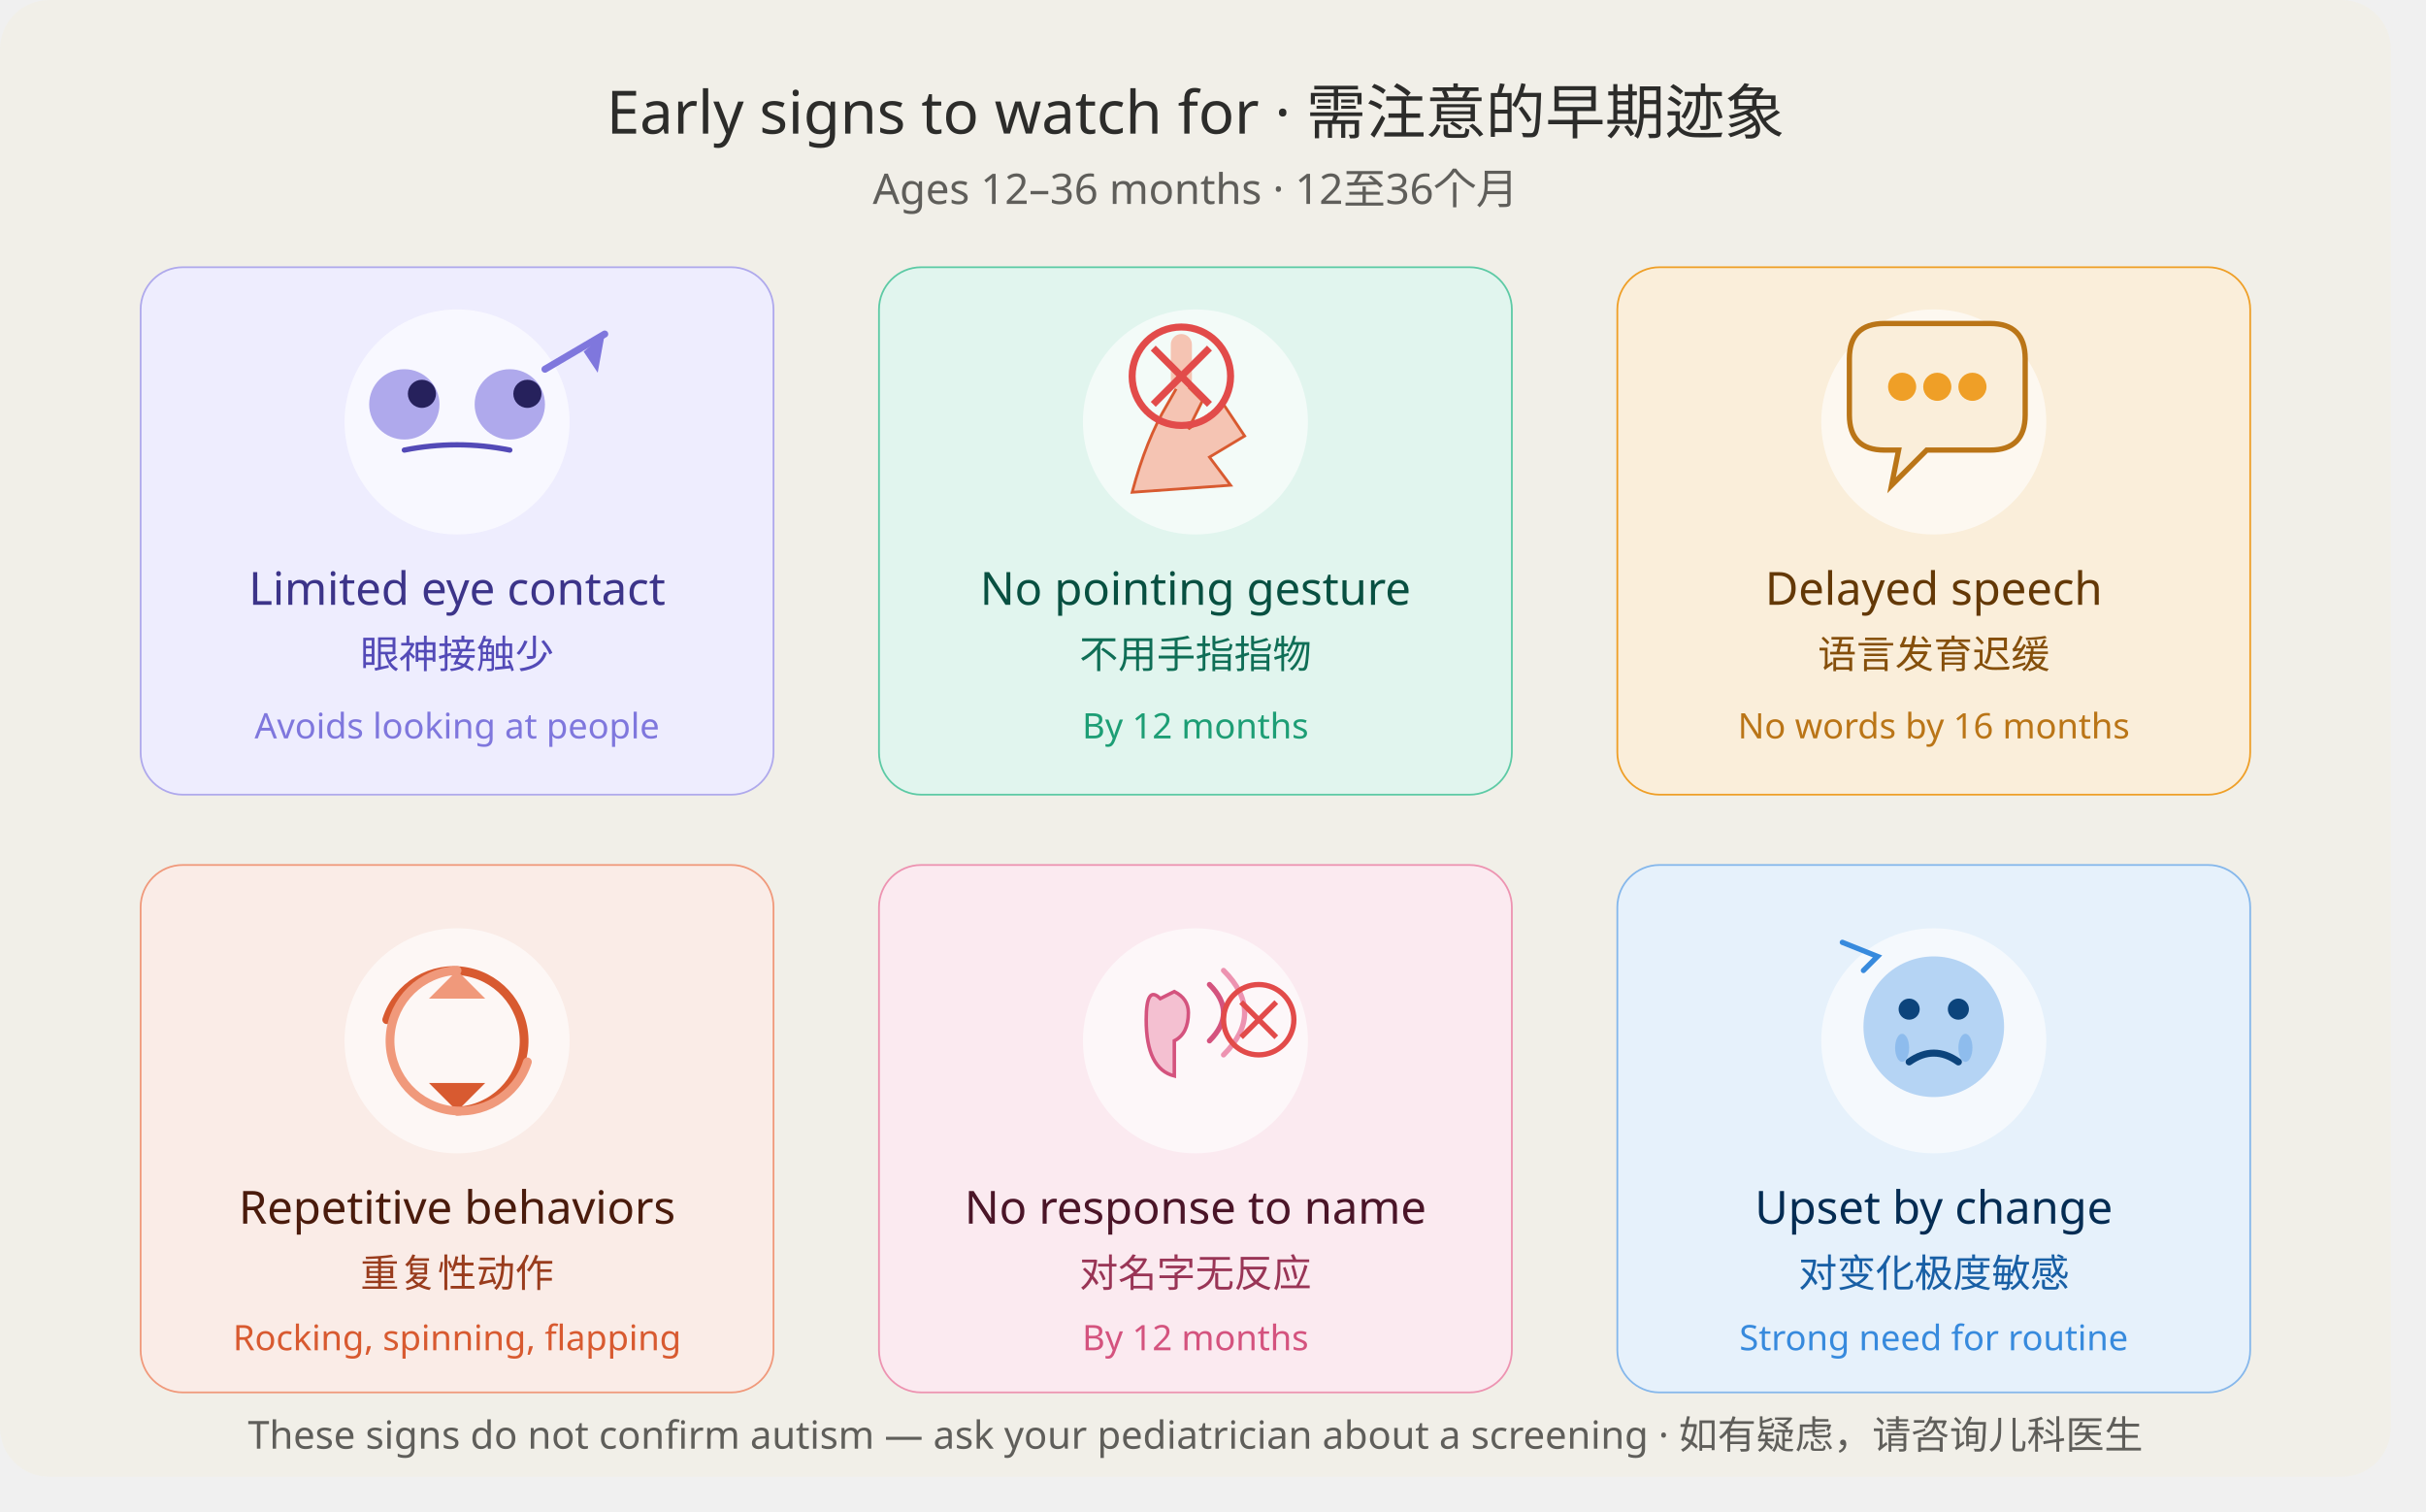
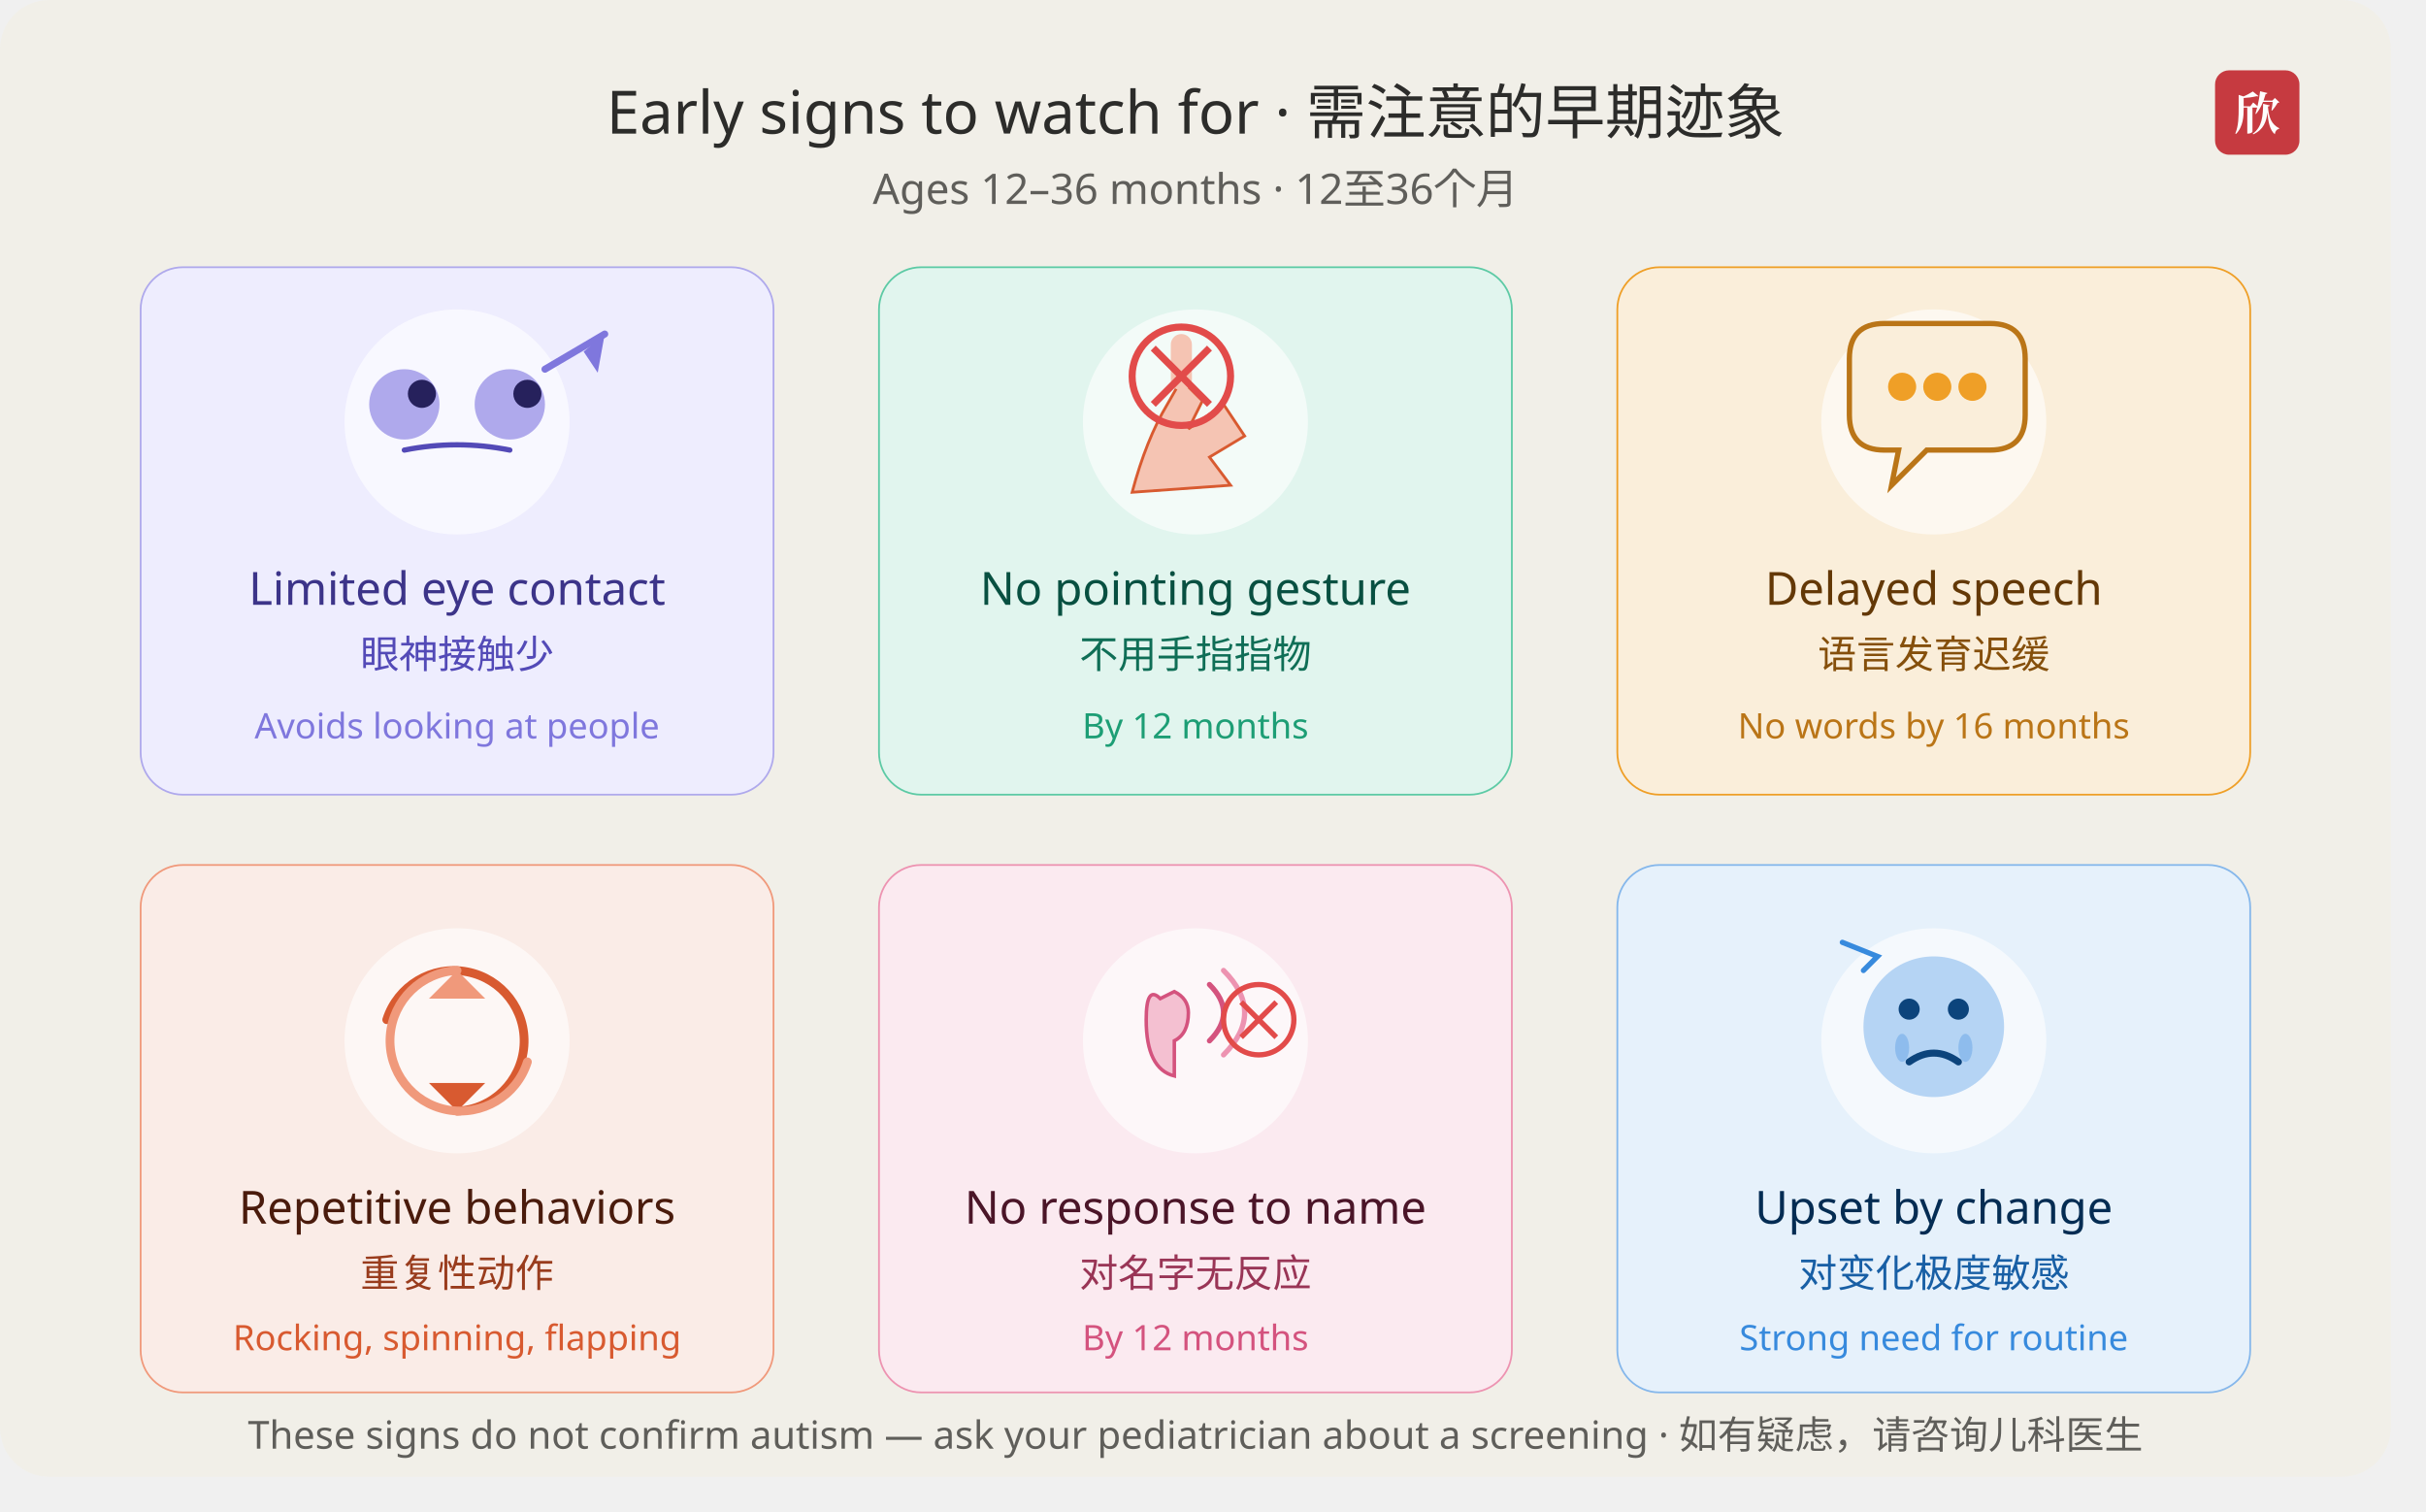
<svg xmlns="http://www.w3.org/2000/svg" width="100%" viewBox="0 0 690 430" role="img" style="">
  <rect width="680" height="420" fill="#F1EFE8" rx="14" style="fill:rgb(241, 239, 232);stroke:none;color:rgb(0, 0, 0);stroke-width:1px;stroke-linecap:butt;stroke-linejoin:miter;opacity:1;font-family:&quot;Anthropic Sans&quot;, -apple-system, &quot;system-ui&quot;, &quot;Segoe UI&quot;, sans-serif;font-size:16px;font-weight:400;text-anchor:start;dominant-baseline:auto" />
  <text x="340" y="38" text-anchor="middle" font-family="sans-serif" font-size="17" font-weight="500" fill="#2C2C2A" style="fill:rgb(44, 44, 42);stroke:none;color:rgb(0, 0, 0);stroke-width:1px;stroke-linecap:butt;stroke-linejoin:miter;opacity:1;font-family:sans-serif;font-size:17px;font-weight:500;text-anchor:middle;dominant-baseline:auto">Early signs to watch for · 需注意的早期迹象</text>
  <text x="340" y="58" text-anchor="middle" font-family="sans-serif" font-size="12" fill="#5F5E5A" style="fill:rgb(95, 94, 90);stroke:none;color:rgb(0, 0, 0);stroke-width:1px;stroke-linecap:butt;stroke-linejoin:miter;opacity:1;font-family:sans-serif;font-size:12px;font-weight:400;text-anchor:middle;dominant-baseline:auto">Ages 12–36 months · 12至36个月</text>
  <rect x="40" y="76" width="180" height="150" rx="12" fill="#EEEDFE" stroke="#AFA9EC" stroke-width="0.5" style="fill:rgb(238, 237, 254);stroke:rgb(175, 169, 236);color:rgb(0, 0, 0);stroke-width:0.5px;stroke-linecap:butt;stroke-linejoin:miter;opacity:1;font-family:&quot;Anthropic Sans&quot;, -apple-system, &quot;system-ui&quot;, &quot;Segoe UI&quot;, sans-serif;font-size:16px;font-weight:400;text-anchor:start;dominant-baseline:auto" />
  <circle cx="130" cy="120" r="32" fill="#ffffff" opacity="0.6" style="fill:rgb(255, 255, 255);stroke:none;color:rgb(0, 0, 0);stroke-width:1px;stroke-linecap:butt;stroke-linejoin:miter;opacity:0.6;font-family:&quot;Anthropic Sans&quot;, -apple-system, &quot;system-ui&quot;, &quot;Segoe UI&quot;, sans-serif;font-size:16px;font-weight:400;text-anchor:start;dominant-baseline:auto" />
  <circle cx="115" cy="115" r="10" fill="#AFA9EC" style="fill:rgb(175, 169, 236);stroke:none;color:rgb(0, 0, 0);stroke-width:1px;stroke-linecap:butt;stroke-linejoin:miter;opacity:1;font-family:&quot;Anthropic Sans&quot;, -apple-system, &quot;system-ui&quot;, &quot;Segoe UI&quot;, sans-serif;font-size:16px;font-weight:400;text-anchor:start;dominant-baseline:auto" />
  <circle cx="145" cy="115" r="10" fill="#AFA9EC" style="fill:rgb(175, 169, 236);stroke:none;color:rgb(0, 0, 0);stroke-width:1px;stroke-linecap:butt;stroke-linejoin:miter;opacity:1;font-family:&quot;Anthropic Sans&quot;, -apple-system, &quot;system-ui&quot;, &quot;Segoe UI&quot;, sans-serif;font-size:16px;font-weight:400;text-anchor:start;dominant-baseline:auto" />
  <circle cx="120" cy="112" r="4" fill="#26215C" style="fill:rgb(38, 33, 92);stroke:none;color:rgb(0, 0, 0);stroke-width:1px;stroke-linecap:butt;stroke-linejoin:miter;opacity:1;font-family:&quot;Anthropic Sans&quot;, -apple-system, &quot;system-ui&quot;, &quot;Segoe UI&quot;, sans-serif;font-size:16px;font-weight:400;text-anchor:start;dominant-baseline:auto" />
  <circle cx="150" cy="112" r="4" fill="#26215C" style="fill:rgb(38, 33, 92);stroke:none;color:rgb(0, 0, 0);stroke-width:1px;stroke-linecap:butt;stroke-linejoin:miter;opacity:1;font-family:&quot;Anthropic Sans&quot;, -apple-system, &quot;system-ui&quot;, &quot;Segoe UI&quot;, sans-serif;font-size:16px;font-weight:400;text-anchor:start;dominant-baseline:auto" />
  <path d="M 115 128 Q 130 125 145 128" fill="none" stroke="#534AB7" stroke-width="1.5" stroke-linecap="round" style="fill:none;stroke:rgb(83, 74, 183);color:rgb(0, 0, 0);stroke-width:1.5px;stroke-linecap:round;stroke-linejoin:miter;opacity:1;font-family:&quot;Anthropic Sans&quot;, -apple-system, &quot;system-ui&quot;, &quot;Segoe UI&quot;, sans-serif;font-size:16px;font-weight:400;text-anchor:start;dominant-baseline:auto" />
  <line x1="155" y1="105" x2="172" y2="95" stroke="#7F77DD" stroke-width="2" stroke-linecap="round" style="fill:rgb(0, 0, 0);stroke:rgb(127, 119, 221);color:rgb(0, 0, 0);stroke-width:2px;stroke-linecap:round;stroke-linejoin:miter;opacity:1;font-family:&quot;Anthropic Sans&quot;, -apple-system, &quot;system-ui&quot;, &quot;Segoe UI&quot;, sans-serif;font-size:16px;font-weight:400;text-anchor:start;dominant-baseline:auto" />
  <polygon points="172,95 166,100 170,106" fill="#7F77DD" style="fill:rgb(127, 119, 221);stroke:none;color:rgb(0, 0, 0);stroke-width:1px;stroke-linecap:butt;stroke-linejoin:miter;opacity:1;font-family:&quot;Anthropic Sans&quot;, -apple-system, &quot;system-ui&quot;, &quot;Segoe UI&quot;, sans-serif;font-size:16px;font-weight:400;text-anchor:start;dominant-baseline:auto" />
  <text x="130" y="172" text-anchor="middle" font-family="sans-serif" font-size="13" font-weight="500" fill="#3C3489" style="fill:rgb(60, 52, 137);stroke:none;color:rgb(0, 0, 0);stroke-width:1px;stroke-linecap:butt;stroke-linejoin:miter;opacity:1;font-family:sans-serif;font-size:13px;font-weight:500;text-anchor:middle;dominant-baseline:auto">Limited eye contact</text>
  <text x="130" y="190" text-anchor="middle" font-family="sans-serif" font-size="11" fill="#534AB7" style="fill:rgb(83, 74, 183);stroke:none;color:rgb(0, 0, 0);stroke-width:1px;stroke-linecap:butt;stroke-linejoin:miter;opacity:1;font-family:sans-serif;font-size:11px;font-weight:400;text-anchor:middle;dominant-baseline:auto">眼神接触少</text>
  <text x="130" y="210" text-anchor="middle" font-family="sans-serif" font-size="10" fill="#7F77DD" style="fill:rgb(127, 119, 221);stroke:none;color:rgb(0, 0, 0);stroke-width:1px;stroke-linecap:butt;stroke-linejoin:miter;opacity:1;font-family:sans-serif;font-size:10px;font-weight:400;text-anchor:middle;dominant-baseline:auto">Avoids looking at people</text>
  <rect x="250" y="76" width="180" height="150" rx="12" fill="#E1F5EE" stroke="#5DCAA5" stroke-width="0.5" style="fill:rgb(225, 245, 238);stroke:rgb(93, 202, 165);color:rgb(0, 0, 0);stroke-width:0.5px;stroke-linecap:butt;stroke-linejoin:miter;opacity:1;font-family:&quot;Anthropic Sans&quot;, -apple-system, &quot;system-ui&quot;, &quot;Segoe UI&quot;, sans-serif;font-size:16px;font-weight:400;text-anchor:start;dominant-baseline:auto" />
  <circle cx="340" cy="120" r="32" fill="#ffffff" opacity="0.6" style="fill:rgb(255, 255, 255);stroke:none;color:rgb(0, 0, 0);stroke-width:1px;stroke-linecap:butt;stroke-linejoin:miter;opacity:0.6;font-family:&quot;Anthropic Sans&quot;, -apple-system, &quot;system-ui&quot;, &quot;Segoe UI&quot;, sans-serif;font-size:16px;font-weight:400;text-anchor:start;dominant-baseline:auto" />
  <path d="M 322 140 Q 326 125 332 115 L 336 108 L 342 114 L 338 122 L 348 115 L 354 124 L 344 130 L 350 138 Z" fill="#F5C4B3" stroke="#D85A30" stroke-width="0.8" style="fill:rgb(245, 196, 179);stroke:rgb(216, 90, 48);color:rgb(0, 0, 0);stroke-width:0.8px;stroke-linecap:butt;stroke-linejoin:miter;opacity:1;font-family:&quot;Anthropic Sans&quot;, -apple-system, &quot;system-ui&quot;, &quot;Segoe UI&quot;, sans-serif;font-size:16px;font-weight:400;text-anchor:start;dominant-baseline:auto" />
  <line x1="336" y1="108" x2="336" y2="98" stroke="#F5C4B3" stroke-width="6" stroke-linecap="round" style="fill:rgb(0, 0, 0);stroke:rgb(245, 196, 179);color:rgb(0, 0, 0);stroke-width:6px;stroke-linecap:round;stroke-linejoin:miter;opacity:1;font-family:&quot;Anthropic Sans&quot;, -apple-system, &quot;system-ui&quot;, &quot;Segoe UI&quot;, sans-serif;font-size:16px;font-weight:400;text-anchor:start;dominant-baseline:auto" />
  <circle cx="336" cy="107" r="14" fill="none" stroke="#E24B4A" stroke-width="2" style="fill:none;stroke:rgb(226, 75, 74);color:rgb(0, 0, 0);stroke-width:2px;stroke-linecap:butt;stroke-linejoin:miter;opacity:1;font-family:&quot;Anthropic Sans&quot;, -apple-system, &quot;system-ui&quot;, &quot;Segoe UI&quot;, sans-serif;font-size:16px;font-weight:400;text-anchor:start;dominant-baseline:auto" />
  <line x1="328" y1="99" x2="344" y2="115" stroke="#E24B4A" stroke-width="2" style="fill:rgb(0, 0, 0);stroke:rgb(226, 75, 74);color:rgb(0, 0, 0);stroke-width:2px;stroke-linecap:butt;stroke-linejoin:miter;opacity:1;font-family:&quot;Anthropic Sans&quot;, -apple-system, &quot;system-ui&quot;, &quot;Segoe UI&quot;, sans-serif;font-size:16px;font-weight:400;text-anchor:start;dominant-baseline:auto" />
  <line x1="344" y1="99" x2="328" y2="115" stroke="#E24B4A" stroke-width="2" style="fill:rgb(0, 0, 0);stroke:rgb(226, 75, 74);color:rgb(0, 0, 0);stroke-width:2px;stroke-linecap:butt;stroke-linejoin:miter;opacity:1;font-family:&quot;Anthropic Sans&quot;, -apple-system, &quot;system-ui&quot;, &quot;Segoe UI&quot;, sans-serif;font-size:16px;font-weight:400;text-anchor:start;dominant-baseline:auto" />
  <text x="340" y="172" text-anchor="middle" font-family="sans-serif" font-size="13" font-weight="500" fill="#085041" style="fill:rgb(8, 80, 65);stroke:none;color:rgb(0, 0, 0);stroke-width:1px;stroke-linecap:butt;stroke-linejoin:miter;opacity:1;font-family:sans-serif;font-size:13px;font-weight:500;text-anchor:middle;dominant-baseline:auto">No pointing gesture</text>
  <text x="340" y="190" text-anchor="middle" font-family="sans-serif" font-size="11" fill="#0F6E56" style="fill:rgb(15, 110, 86);stroke:none;color:rgb(0, 0, 0);stroke-width:1px;stroke-linecap:butt;stroke-linejoin:miter;opacity:1;font-family:sans-serif;font-size:11px;font-weight:400;text-anchor:middle;dominant-baseline:auto">不用手指指物</text>
  <text x="340" y="210" text-anchor="middle" font-family="sans-serif" font-size="10" fill="#1D9E75" style="fill:rgb(29, 158, 117);stroke:none;color:rgb(0, 0, 0);stroke-width:1px;stroke-linecap:butt;stroke-linejoin:miter;opacity:1;font-family:sans-serif;font-size:10px;font-weight:400;text-anchor:middle;dominant-baseline:auto">By 12 months</text>
  <rect x="460" y="76" width="180" height="150" rx="12" fill="#FAEEDA" stroke="#EF9F27" stroke-width="0.5" style="fill:rgb(250, 238, 218);stroke:rgb(239, 159, 39);color:rgb(0, 0, 0);stroke-width:0.5px;stroke-linecap:butt;stroke-linejoin:miter;opacity:1;font-family:&quot;Anthropic Sans&quot;, -apple-system, &quot;system-ui&quot;, &quot;Segoe UI&quot;, sans-serif;font-size:16px;font-weight:400;text-anchor:start;dominant-baseline:auto" />
  <circle cx="550" cy="120" r="32" fill="#ffffff" opacity="0.6" style="fill:rgb(255, 255, 255);stroke:none;color:rgb(0, 0, 0);stroke-width:1px;stroke-linecap:butt;stroke-linejoin:miter;opacity:0.6;font-family:&quot;Anthropic Sans&quot;, -apple-system, &quot;system-ui&quot;, &quot;Segoe UI&quot;, sans-serif;font-size:16px;font-weight:400;text-anchor:start;dominant-baseline:auto" />
  <path d="M 526 102 Q 526 92 536 92 L 566 92 Q 576 92 576 102 L 576 118 Q 576 128 566 128 L 548 128 L 538 138 L 540 128 L 536 128 Q 526 128 526 118 Z" fill="#FAEEDA" stroke="#BA7517" stroke-width="1.5" style="fill:rgb(250, 238, 218);stroke:rgb(186, 117, 23);color:rgb(0, 0, 0);stroke-width:1.5px;stroke-linecap:butt;stroke-linejoin:miter;opacity:1;font-family:&quot;Anthropic Sans&quot;, -apple-system, &quot;system-ui&quot;, &quot;Segoe UI&quot;, sans-serif;font-size:16px;font-weight:400;text-anchor:start;dominant-baseline:auto" />
  <circle cx="541" cy="110" r="4" fill="#EF9F27" style="fill:rgb(239, 159, 39);stroke:none;color:rgb(0, 0, 0);stroke-width:1px;stroke-linecap:butt;stroke-linejoin:miter;opacity:1;font-family:&quot;Anthropic Sans&quot;, -apple-system, &quot;system-ui&quot;, &quot;Segoe UI&quot;, sans-serif;font-size:16px;font-weight:400;text-anchor:start;dominant-baseline:auto" />
  <circle cx="551" cy="110" r="4" fill="#EF9F27" style="fill:rgb(239, 159, 39);stroke:none;color:rgb(0, 0, 0);stroke-width:1px;stroke-linecap:butt;stroke-linejoin:miter;opacity:1;font-family:&quot;Anthropic Sans&quot;, -apple-system, &quot;system-ui&quot;, &quot;Segoe UI&quot;, sans-serif;font-size:16px;font-weight:400;text-anchor:start;dominant-baseline:auto" />
  <circle cx="561" cy="110" r="4" fill="#EF9F27" style="fill:rgb(239, 159, 39);stroke:none;color:rgb(0, 0, 0);stroke-width:1px;stroke-linecap:butt;stroke-linejoin:miter;opacity:1;font-family:&quot;Anthropic Sans&quot;, -apple-system, &quot;system-ui&quot;, &quot;Segoe UI&quot;, sans-serif;font-size:16px;font-weight:400;text-anchor:start;dominant-baseline:auto" />
  <text x="550" y="172" text-anchor="middle" font-family="sans-serif" font-size="13" font-weight="500" fill="#633806" style="fill:rgb(99, 56, 6);stroke:none;color:rgb(0, 0, 0);stroke-width:1px;stroke-linecap:butt;stroke-linejoin:miter;opacity:1;font-family:sans-serif;font-size:13px;font-weight:500;text-anchor:middle;dominant-baseline:auto">Delayed speech</text>
  <text x="550" y="190" text-anchor="middle" font-family="sans-serif" font-size="11" fill="#854F0B" style="fill:rgb(133, 79, 11);stroke:none;color:rgb(0, 0, 0);stroke-width:1px;stroke-linecap:butt;stroke-linejoin:miter;opacity:1;font-family:sans-serif;font-size:11px;font-weight:400;text-anchor:middle;dominant-baseline:auto">语言发育迟缓</text>
  <text x="550" y="210" text-anchor="middle" font-family="sans-serif" font-size="10" fill="#BA7517" style="fill:rgb(186, 117, 23);stroke:none;color:rgb(0, 0, 0);stroke-width:1px;stroke-linecap:butt;stroke-linejoin:miter;opacity:1;font-family:sans-serif;font-size:10px;font-weight:400;text-anchor:middle;dominant-baseline:auto">No words by 16 months</text>
  <rect x="40" y="246" width="180" height="150" rx="12" fill="#FAECE7" stroke="#F0997B" stroke-width="0.5" style="fill:rgb(250, 236, 231);stroke:rgb(240, 153, 123);color:rgb(0, 0, 0);stroke-width:0.5px;stroke-linecap:butt;stroke-linejoin:miter;opacity:1;font-family:&quot;Anthropic Sans&quot;, -apple-system, &quot;system-ui&quot;, &quot;Segoe UI&quot;, sans-serif;font-size:16px;font-weight:400;text-anchor:start;dominant-baseline:auto" />
  <circle cx="130" cy="296" r="32" fill="#ffffff" opacity="0.6" style="fill:rgb(255, 255, 255);stroke:none;color:rgb(0, 0, 0);stroke-width:1px;stroke-linecap:butt;stroke-linejoin:miter;opacity:0.6;font-family:&quot;Anthropic Sans&quot;, -apple-system, &quot;system-ui&quot;, &quot;Segoe UI&quot;, sans-serif;font-size:16px;font-weight:400;text-anchor:start;dominant-baseline:auto" />
  <path d="M 110 290 A 20 20 0 1 1 130 316" fill="none" stroke="#D85A30" stroke-width="2.5" stroke-linecap="round" style="fill:none;stroke:rgb(216, 90, 48);color:rgb(0, 0, 0);stroke-width:2.5px;stroke-linecap:round;stroke-linejoin:miter;opacity:1;font-family:&quot;Anthropic Sans&quot;, -apple-system, &quot;system-ui&quot;, &quot;Segoe UI&quot;, sans-serif;font-size:16px;font-weight:400;text-anchor:start;dominant-baseline:auto" />
  <polygon points="130,316 122,308 138,308" fill="#D85A30" style="fill:rgb(216, 90, 48);stroke:none;color:rgb(0, 0, 0);stroke-width:1px;stroke-linecap:butt;stroke-linejoin:miter;opacity:1;font-family:&quot;Anthropic Sans&quot;, -apple-system, &quot;system-ui&quot;, &quot;Segoe UI&quot;, sans-serif;font-size:16px;font-weight:400;text-anchor:start;dominant-baseline:auto" />
  <path d="M 150 302 A 20 20 0 1 1 130 276" fill="none" stroke="#F0997B" stroke-width="2.5" stroke-linecap="round" style="fill:none;stroke:rgb(240, 153, 123);color:rgb(0, 0, 0);stroke-width:2.5px;stroke-linecap:round;stroke-linejoin:miter;opacity:1;font-family:&quot;Anthropic Sans&quot;, -apple-system, &quot;system-ui&quot;, &quot;Segoe UI&quot;, sans-serif;font-size:16px;font-weight:400;text-anchor:start;dominant-baseline:auto" />
  <polygon points="130,276 122,284 138,284" fill="#F0997B" style="fill:rgb(240, 153, 123);stroke:none;color:rgb(0, 0, 0);stroke-width:1px;stroke-linecap:butt;stroke-linejoin:miter;opacity:1;font-family:&quot;Anthropic Sans&quot;, -apple-system, &quot;system-ui&quot;, &quot;Segoe UI&quot;, sans-serif;font-size:16px;font-weight:400;text-anchor:start;dominant-baseline:auto" />
  <text x="130" y="348" text-anchor="middle" font-family="sans-serif" font-size="13" font-weight="500" fill="#4A1B0C" style="fill:rgb(74, 27, 12);stroke:none;color:rgb(0, 0, 0);stroke-width:1px;stroke-linecap:butt;stroke-linejoin:miter;opacity:1;font-family:sans-serif;font-size:13px;font-weight:500;text-anchor:middle;dominant-baseline:auto">Repetitive behaviors</text>
  <text x="130" y="366" text-anchor="middle" font-family="sans-serif" font-size="11" fill="#993C1D" style="fill:rgb(153, 60, 29);stroke:none;color:rgb(0, 0, 0);stroke-width:1px;stroke-linecap:butt;stroke-linejoin:miter;opacity:1;font-family:sans-serif;font-size:11px;font-weight:400;text-anchor:middle;dominant-baseline:auto">重复性动作</text>
  <text x="130" y="384" text-anchor="middle" font-family="sans-serif" font-size="10" fill="#D85A30" style="fill:rgb(216, 90, 48);stroke:none;color:rgb(0, 0, 0);stroke-width:1px;stroke-linecap:butt;stroke-linejoin:miter;opacity:1;font-family:sans-serif;font-size:10px;font-weight:400;text-anchor:middle;dominant-baseline:auto">Rocking, spinning, flapping</text>
  <rect x="250" y="246" width="180" height="150" rx="12" fill="#FBEAF0" stroke="#ED93B1" stroke-width="0.5" style="fill:rgb(251, 234, 240);stroke:rgb(237, 147, 177);color:rgb(0, 0, 0);stroke-width:0.5px;stroke-linecap:butt;stroke-linejoin:miter;opacity:1;font-family:&quot;Anthropic Sans&quot;, -apple-system, &quot;system-ui&quot;, &quot;Segoe UI&quot;, sans-serif;font-size:16px;font-weight:400;text-anchor:start;dominant-baseline:auto" />
  <circle cx="340" cy="296" r="32" fill="#ffffff" opacity="0.6" style="fill:rgb(255, 255, 255);stroke:none;color:rgb(0, 0, 0);stroke-width:1px;stroke-linecap:butt;stroke-linejoin:miter;opacity:0.6;font-family:&quot;Anthropic Sans&quot;, -apple-system, &quot;system-ui&quot;, &quot;Segoe UI&quot;, sans-serif;font-size:16px;font-weight:400;text-anchor:start;dominant-baseline:auto" />
  <path d="M 330 284 Q 326 280 326 290 Q 326 304 334 306 L 334 296 Q 338 294 338 288 Q 338 284 334 282 Z" fill="#F4C0D1" stroke="#D4537E" stroke-width="1" style="fill:rgb(244, 192, 209);stroke:rgb(212, 83, 126);color:rgb(0, 0, 0);stroke-width:1px;stroke-linecap:butt;stroke-linejoin:miter;opacity:1;font-family:&quot;Anthropic Sans&quot;, -apple-system, &quot;system-ui&quot;, &quot;Segoe UI&quot;, sans-serif;font-size:16px;font-weight:400;text-anchor:start;dominant-baseline:auto" />
  <path d="M 344 280 Q 352 288 344 296" fill="none" stroke="#D4537E" stroke-width="1.5" stroke-linecap="round" style="fill:none;stroke:rgb(212, 83, 126);color:rgb(0, 0, 0);stroke-width:1.5px;stroke-linecap:round;stroke-linejoin:miter;opacity:1;font-family:&quot;Anthropic Sans&quot;, -apple-system, &quot;system-ui&quot;, &quot;Segoe UI&quot;, sans-serif;font-size:16px;font-weight:400;text-anchor:start;dominant-baseline:auto" />
  <path d="M 348 276 Q 360 288 348 300" fill="none" stroke="#ED93B1" stroke-width="1.5" stroke-linecap="round" style="fill:none;stroke:rgb(237, 147, 177);color:rgb(0, 0, 0);stroke-width:1.5px;stroke-linecap:round;stroke-linejoin:miter;opacity:1;font-family:&quot;Anthropic Sans&quot;, -apple-system, &quot;system-ui&quot;, &quot;Segoe UI&quot;, sans-serif;font-size:16px;font-weight:400;text-anchor:start;dominant-baseline:auto" />
  <circle cx="358" cy="290" r="10" fill="none" stroke="#E24B4A" stroke-width="1.5" style="fill:none;stroke:rgb(226, 75, 74);color:rgb(0, 0, 0);stroke-width:1.5px;stroke-linecap:butt;stroke-linejoin:miter;opacity:1;font-family:&quot;Anthropic Sans&quot;, -apple-system, &quot;system-ui&quot;, &quot;Segoe UI&quot;, sans-serif;font-size:16px;font-weight:400;text-anchor:start;dominant-baseline:auto" />
  <line x1="353" y1="285" x2="363" y2="295" stroke="#E24B4A" stroke-width="1.5" style="fill:rgb(0, 0, 0);stroke:rgb(226, 75, 74);color:rgb(0, 0, 0);stroke-width:1.5px;stroke-linecap:butt;stroke-linejoin:miter;opacity:1;font-family:&quot;Anthropic Sans&quot;, -apple-system, &quot;system-ui&quot;, &quot;Segoe UI&quot;, sans-serif;font-size:16px;font-weight:400;text-anchor:start;dominant-baseline:auto" />
  <line x1="363" y1="285" x2="353" y2="295" stroke="#E24B4A" stroke-width="1.5" style="fill:rgb(0, 0, 0);stroke:rgb(226, 75, 74);color:rgb(0, 0, 0);stroke-width:1.5px;stroke-linecap:butt;stroke-linejoin:miter;opacity:1;font-family:&quot;Anthropic Sans&quot;, -apple-system, &quot;system-ui&quot;, &quot;Segoe UI&quot;, sans-serif;font-size:16px;font-weight:400;text-anchor:start;dominant-baseline:auto" />
  <text x="340" y="348" text-anchor="middle" font-family="sans-serif" font-size="13" font-weight="500" fill="#4B1528" style="fill:rgb(75, 21, 40);stroke:none;color:rgb(0, 0, 0);stroke-width:1px;stroke-linecap:butt;stroke-linejoin:miter;opacity:1;font-family:sans-serif;font-size:13px;font-weight:500;text-anchor:middle;dominant-baseline:auto">No response to name</text>
  <text x="340" y="366" text-anchor="middle" font-family="sans-serif" font-size="11" fill="#993556" style="fill:rgb(153, 53, 86);stroke:none;color:rgb(0, 0, 0);stroke-width:1px;stroke-linecap:butt;stroke-linejoin:miter;opacity:1;font-family:sans-serif;font-size:11px;font-weight:400;text-anchor:middle;dominant-baseline:auto">对名字无反应</text>
  <text x="340" y="384" text-anchor="middle" font-family="sans-serif" font-size="10" fill="#D4537E" style="fill:rgb(212, 83, 126);stroke:none;color:rgb(0, 0, 0);stroke-width:1px;stroke-linecap:butt;stroke-linejoin:miter;opacity:1;font-family:sans-serif;font-size:10px;font-weight:400;text-anchor:middle;dominant-baseline:auto">By 12 months</text>
  <rect x="460" y="246" width="180" height="150" rx="12" fill="#E6F1FB" stroke="#85B7EB" stroke-width="0.5" style="fill:rgb(230, 241, 251);stroke:rgb(133, 183, 235);color:rgb(0, 0, 0);stroke-width:0.5px;stroke-linecap:butt;stroke-linejoin:miter;opacity:1;font-family:&quot;Anthropic Sans&quot;, -apple-system, &quot;system-ui&quot;, &quot;Segoe UI&quot;, sans-serif;font-size:16px;font-weight:400;text-anchor:start;dominant-baseline:auto" />
  <circle cx="550" cy="296" r="32" fill="#ffffff" opacity="0.6" style="fill:rgb(255, 255, 255);stroke:none;color:rgb(0, 0, 0);stroke-width:1px;stroke-linecap:butt;stroke-linejoin:miter;opacity:0.6;font-family:&quot;Anthropic Sans&quot;, -apple-system, &quot;system-ui&quot;, &quot;Segoe UI&quot;, sans-serif;font-size:16px;font-weight:400;text-anchor:start;dominant-baseline:auto" />
  <circle cx="550" cy="292" r="20" fill="#B5D4F4" style="fill:rgb(181, 212, 244);stroke:none;color:rgb(0, 0, 0);stroke-width:1px;stroke-linecap:butt;stroke-linejoin:miter;opacity:1;font-family:&quot;Anthropic Sans&quot;, -apple-system, &quot;system-ui&quot;, &quot;Segoe UI&quot;, sans-serif;font-size:16px;font-weight:400;text-anchor:start;dominant-baseline:auto" />
  <circle cx="543" cy="287" r="3" fill="#0C447C" style="fill:rgb(12, 68, 124);stroke:none;color:rgb(0, 0, 0);stroke-width:1px;stroke-linecap:butt;stroke-linejoin:miter;opacity:1;font-family:&quot;Anthropic Sans&quot;, -apple-system, &quot;system-ui&quot;, &quot;Segoe UI&quot;, sans-serif;font-size:16px;font-weight:400;text-anchor:start;dominant-baseline:auto" />
  <circle cx="557" cy="287" r="3" fill="#0C447C" style="fill:rgb(12, 68, 124);stroke:none;color:rgb(0, 0, 0);stroke-width:1px;stroke-linecap:butt;stroke-linejoin:miter;opacity:1;font-family:&quot;Anthropic Sans&quot;, -apple-system, &quot;system-ui&quot;, &quot;Segoe UI&quot;, sans-serif;font-size:16px;font-weight:400;text-anchor:start;dominant-baseline:auto" />
  <path d="M 543 302 Q 550 297 557 302" fill="none" stroke="#0C447C" stroke-width="2" stroke-linecap="round" style="fill:none;stroke:rgb(12, 68, 124);color:rgb(0, 0, 0);stroke-width:2px;stroke-linecap:round;stroke-linejoin:miter;opacity:1;font-family:&quot;Anthropic Sans&quot;, -apple-system, &quot;system-ui&quot;, &quot;Segoe UI&quot;, sans-serif;font-size:16px;font-weight:400;text-anchor:start;dominant-baseline:auto" />
  <ellipse cx="541" cy="298" rx="2" ry="4" fill="#85B7EB" opacity="0.8" style="fill:rgb(133, 183, 235);stroke:none;color:rgb(0, 0, 0);stroke-width:1px;stroke-linecap:butt;stroke-linejoin:miter;opacity:0.8;font-family:&quot;Anthropic Sans&quot;, -apple-system, &quot;system-ui&quot;, &quot;Segoe UI&quot;, sans-serif;font-size:16px;font-weight:400;text-anchor:start;dominant-baseline:auto" />
  <ellipse cx="559" cy="298" rx="2" ry="4" fill="#85B7EB" opacity="0.8" style="fill:rgb(133, 183, 235);stroke:none;color:rgb(0, 0, 0);stroke-width:1px;stroke-linecap:butt;stroke-linejoin:miter;opacity:0.8;font-family:&quot;Anthropic Sans&quot;, -apple-system, &quot;system-ui&quot;, &quot;Segoe UI&quot;, sans-serif;font-size:16px;font-weight:400;text-anchor:start;dominant-baseline:auto" />
  <path d="M 524 268 L 534 272 L 530 276" fill="none" stroke="#378ADD" stroke-width="1.5" stroke-linecap="round" style="fill:none;stroke:rgb(55, 138, 221);color:rgb(0, 0, 0);stroke-width:1.5px;stroke-linecap:round;stroke-linejoin:miter;opacity:1;font-family:&quot;Anthropic Sans&quot;, -apple-system, &quot;system-ui&quot;, &quot;Segoe UI&quot;, sans-serif;font-size:16px;font-weight:400;text-anchor:start;dominant-baseline:auto" />
  <text x="550" y="348" text-anchor="middle" font-family="sans-serif" font-size="13" font-weight="500" fill="#042C53" style="fill:rgb(4, 44, 83);stroke:none;color:rgb(0, 0, 0);stroke-width:1px;stroke-linecap:butt;stroke-linejoin:miter;opacity:1;font-family:sans-serif;font-size:13px;font-weight:500;text-anchor:middle;dominant-baseline:auto">Upset by change</text>
  <text x="550" y="366" text-anchor="middle" font-family="sans-serif" font-size="11" fill="#185FA5" style="fill:rgb(24, 95, 165);stroke:none;color:rgb(0, 0, 0);stroke-width:1px;stroke-linecap:butt;stroke-linejoin:miter;opacity:1;font-family:sans-serif;font-size:11px;font-weight:400;text-anchor:middle;dominant-baseline:auto">对变化极度敏感</text>
  <text x="550" y="384" text-anchor="middle" font-family="sans-serif" font-size="10" fill="#378ADD" style="fill:rgb(55, 138, 221);stroke:none;color:rgb(0, 0, 0);stroke-width:1px;stroke-linecap:butt;stroke-linejoin:miter;opacity:1;font-family:sans-serif;font-size:10px;font-weight:400;text-anchor:middle;dominant-baseline:auto">Strong need for routine</text>
  <text x="340" y="412" text-anchor="middle" font-family="sans-serif" font-size="11" fill="#5F5E5A" style="fill:rgb(95, 94, 90);stroke:none;color:rgb(0, 0, 0);stroke-width:1px;stroke-linecap:butt;stroke-linejoin:miter;opacity:1;font-family:sans-serif;font-size:11px;font-weight:400;text-anchor:middle;dominant-baseline:auto">These signs do not confirm autism — ask your pediatrician about a screening · 如有疑虑，请咨询儿科医生</text>
+   <g transform="translate(630, 20)" opacity="0.9">
+     <rect width="24" height="24" rx="4" fill="#C1272D" />
+     <text x="12" y="17" font-family="'Noto Serif CJK SC', 'SimSun', serif" font-size="13" font-weight="bold" fill="#ffffff" text-anchor="middle">欣</text>
+   </g>
</svg>
